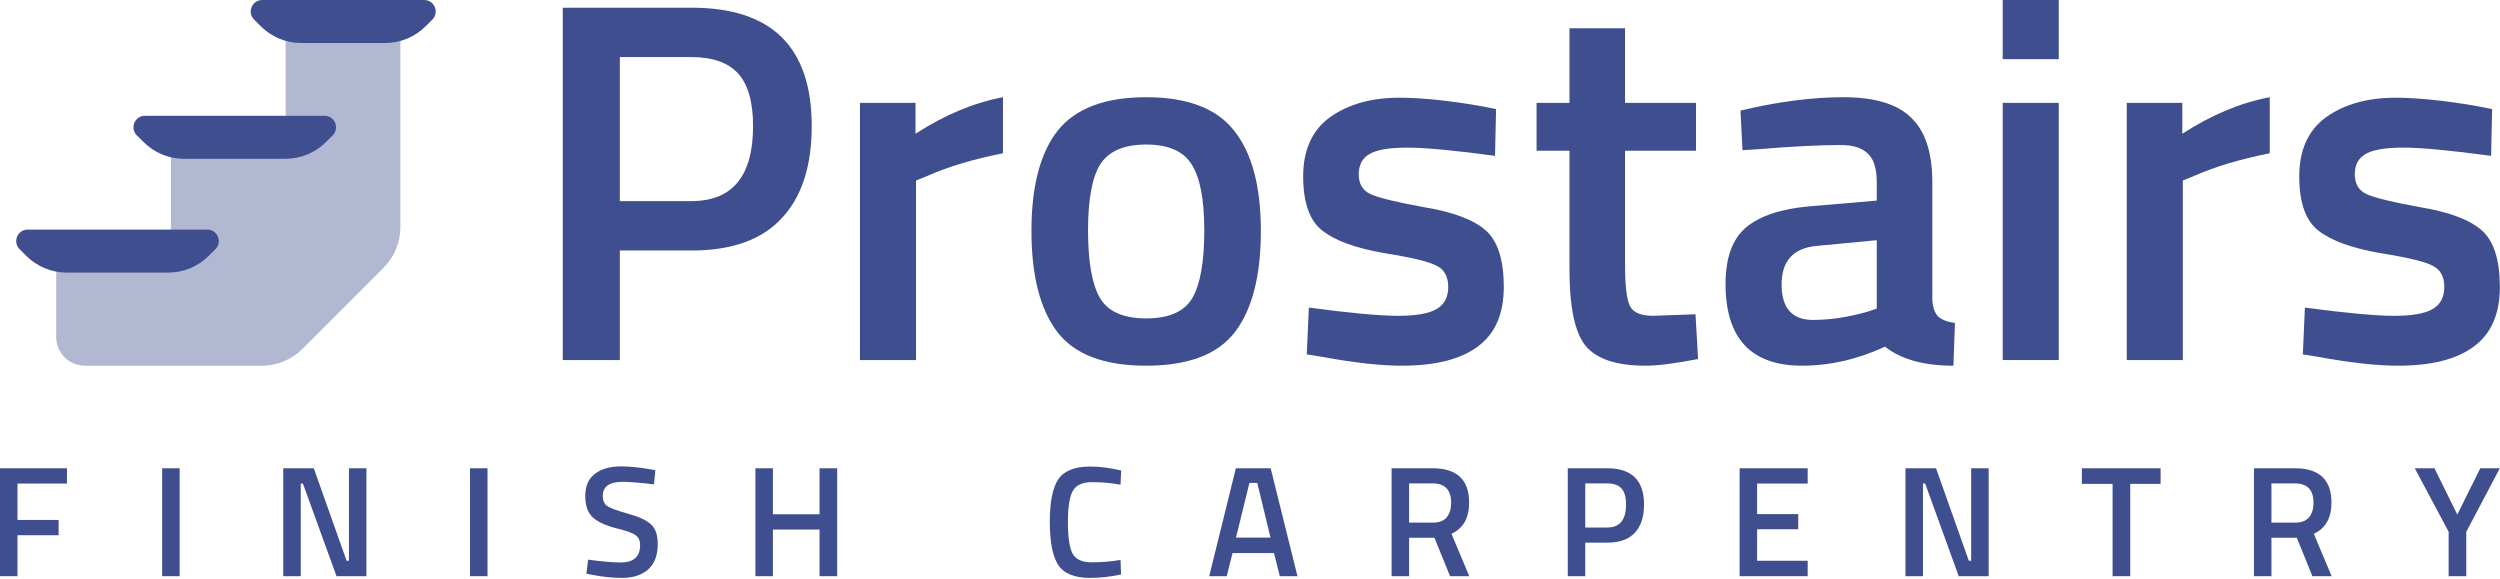
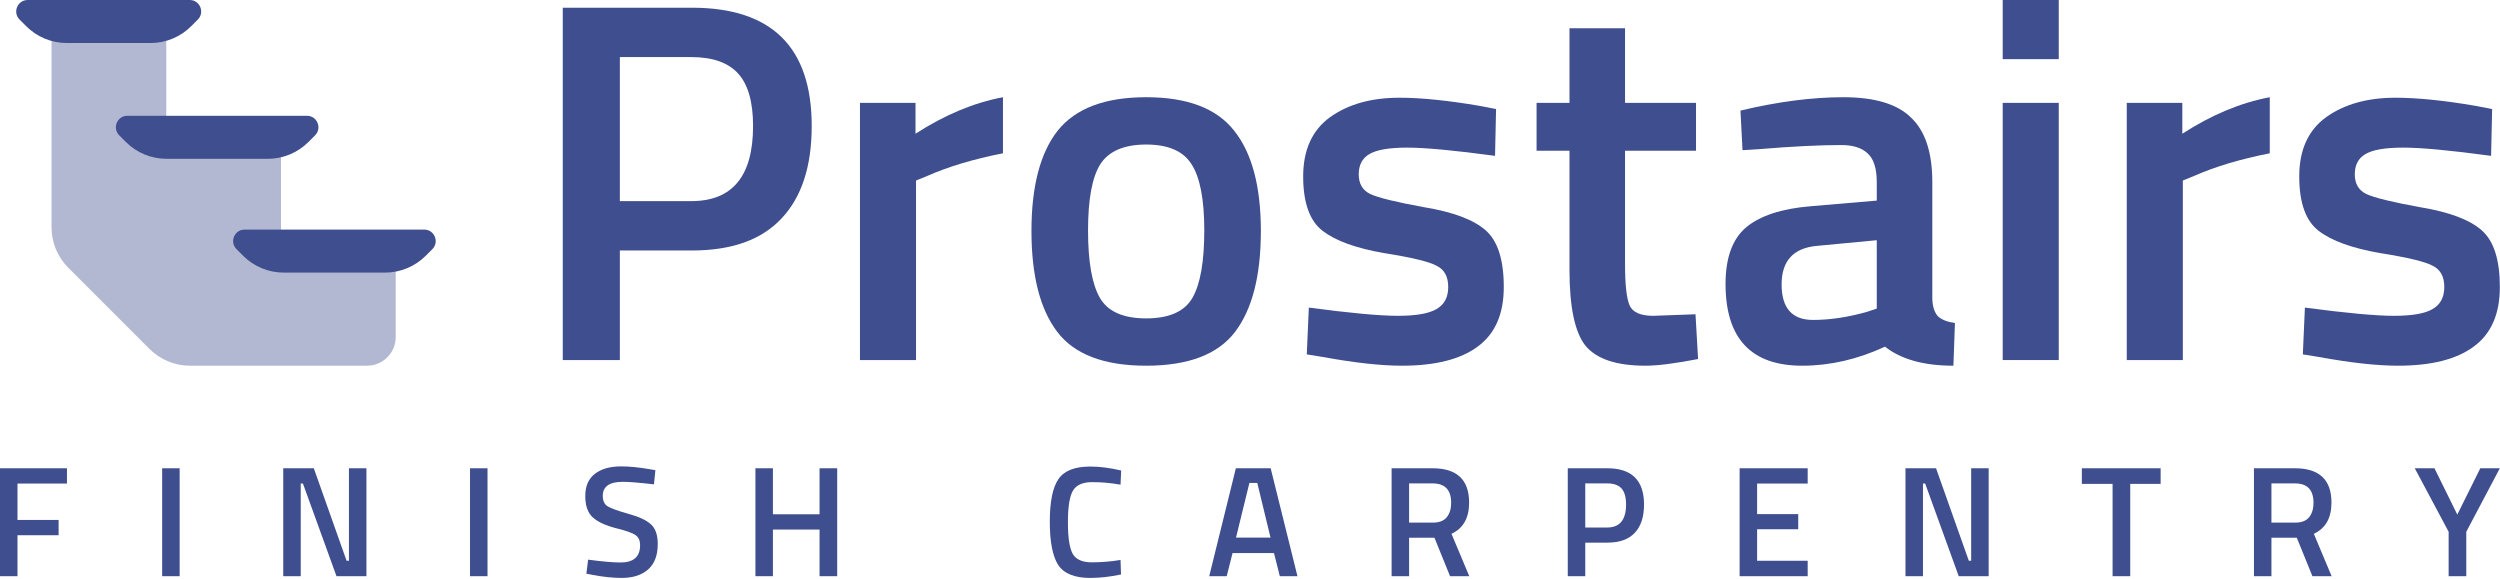
<svg xmlns="http://www.w3.org/2000/svg" viewBox="0 0 4358 1008" fill="none">
  <path d="M0 1004.42V816.296H116.72V842.935H30.484V906.376H102.164V933.015H30.484V1004.42H0Z" fill="#3E4E8E" />
  <path d="M282.68 1004.42V816.296H313.165V1004.42H282.68Z" fill="#3E4E8E" />
  <path d="M493.752 1004.42V816.296H547.031L604.155 977.506H608.275V816.296H638.759V1004.42H586.579L528.081 842.935H524.237V1004.42H493.752Z" fill="#3E4E8E" />
  <path d="M819.344 1004.42V816.296H849.829V1004.42H819.344Z" fill="#3E4E8E" />
  <path d="M1085.62 839.914C1062.36 839.914 1050.74 848.062 1050.74 864.357C1050.74 872.779 1053.49 878.821 1058.98 882.483C1064.47 885.961 1076.55 890.355 1095.23 895.665C1114.09 900.791 1127.36 907.017 1135.05 914.34C1142.74 921.481 1146.59 932.832 1146.59 948.395C1146.59 968.168 1140.91 982.999 1129.56 992.886C1118.39 1002.59 1103.1 1007.44 1083.69 1007.44C1068.13 1007.44 1050.92 1005.61 1032.06 1001.95L1022.18 1000.03L1025.2 975.584C1049.91 978.879 1068.77 980.527 1081.77 980.527C1104.48 980.527 1115.83 970.457 1115.83 950.317C1115.83 942.444 1113.26 936.677 1108.14 933.015C1103.01 929.17 1091.48 925.051 1073.53 920.657C1055.59 916.079 1042.23 909.854 1033.44 901.982C1024.65 894.109 1020.25 881.659 1020.25 864.631C1020.25 847.604 1025.75 834.788 1036.73 826.182C1047.9 817.394 1063.28 813 1082.87 813C1096.97 813 1113.63 814.648 1132.85 817.943L1142.47 819.591L1139.99 844.308C1114.36 841.379 1096.24 839.914 1085.62 839.914Z" fill="#3E4E8E" />
  <path d="M1428.63 1004.42V923.128H1347.34V1004.42H1316.85V816.296H1347.34V896.489H1428.63V816.296H1459.39V1004.42H1428.63Z" fill="#3E4E8E" />
  <path d="M1900.59 1007.44C1873.13 1007.44 1854.45 999.843 1844.56 984.647C1834.86 969.45 1830.01 944.458 1830.01 909.671C1830.01 874.884 1834.95 850.167 1844.84 835.52C1854.72 820.69 1873.31 813.275 1900.59 813.275C1916.88 813.275 1934.83 815.563 1954.42 820.141L1953.32 844.858C1936.84 841.928 1920.36 840.463 1903.88 840.463C1887.41 840.463 1876.24 845.407 1870.38 855.294C1864.52 864.997 1861.59 883.398 1861.59 910.495C1861.59 937.409 1864.43 955.81 1870.1 965.697C1875.78 975.401 1886.86 980.252 1903.34 980.252C1919.81 980.252 1936.47 978.879 1953.32 976.133L1954.14 1001.4C1935.28 1005.43 1917.43 1007.44 1900.59 1007.44Z" fill="#3E4E8E" />
  <path d="M2107.92 1004.42L2154.34 816.296H2215.03L2261.72 1004.42H2230.96L2220.8 964.049H2148.57L2138.41 1004.42H2107.92ZM2177.95 841.837L2154.61 937.135H2214.76L2191.69 841.837H2177.95Z" fill="#3E4E8E" />
  <path d="M2456.33 937.409V1004.42H2425.85V816.296H2497.25C2539.73 816.296 2560.97 836.252 2560.97 876.166C2560.97 902.897 2550.72 921.023 2530.21 930.544L2561.24 1004.42H2527.74L2500.55 937.409H2456.33ZM2529.66 876.441C2529.66 853.921 2518.86 842.661 2497.25 842.661H2456.33V911.045H2497.8C2508.79 911.045 2516.84 907.932 2521.97 901.707C2527.1 895.299 2529.66 886.877 2529.66 876.441Z" fill="#3E4E8E" />
  <path d="M2801.87 945.923H2763.42V1004.42H2732.94V816.296H2801.87C2844.53 816.296 2865.86 837.351 2865.86 879.462C2865.86 901.066 2860.46 917.544 2849.65 928.896C2839.04 940.247 2823.11 945.923 2801.87 945.923ZM2763.42 919.558H2801.59C2823.56 919.558 2834.55 906.193 2834.55 879.462C2834.55 866.645 2831.9 857.308 2826.59 851.449C2821.28 845.59 2812.95 842.661 2801.59 842.661H2763.42V919.558Z" fill="#3E4E8E" />
  <path d="M3032.51 1004.42V816.296H3151.15V842.935H3063V896.214H3134.68V922.579H3063V977.506H3151.15V1004.42H3032.51Z" fill="#3E4E8E" />
  <path d="M3321.63 1004.42V816.296H3374.91L3432.03 977.506H3436.15V816.296H3466.64V1004.42H3414.46L3355.96 842.935H3352.11V1004.42H3321.63Z" fill="#3E4E8E" />
  <path d="M3629.1 843.484V816.296H3766.41V843.484H3713.41V1004.42H3682.65V843.484H3629.1Z" fill="#3E4E8E" />
  <path d="M3959.58 937.409V1004.42H3929.1V816.296H4000.5C4042.98 816.296 4064.22 836.252 4064.22 876.166C4064.22 902.897 4053.96 921.023 4033.46 930.544L4064.49 1004.42H4030.99L4003.8 937.409H3959.58ZM4032.91 876.441C4032.91 853.921 4022.11 842.661 4000.5 842.661H3959.58V911.045H4001.05C4012.04 911.045 4020.09 907.932 4025.22 901.707C4030.35 895.299 4032.91 886.877 4032.91 876.441Z" fill="#3E4E8E" />
  <path d="M4299.22 1004.42H4268.46V926.973L4209.42 816.296H4243.75L4283.57 897.038L4323.67 816.296H4357.72L4299.22 926.973V1004.42Z" fill="#3E4E8E" />
  <path d="M1206.05 436.656H1080.53V627.637H981V13.449H1206.05C1345.33 13.449 1414.97 82.191 1414.97 219.673C1414.97 290.207 1397.33 344.005 1362.07 381.065C1327.4 418.126 1275.39 436.656 1206.05 436.656ZM1080.53 350.58H1205.16C1276.89 350.58 1312.75 306.944 1312.75 219.673C1312.75 177.831 1304.08 147.345 1286.75 128.217C1269.41 109.089 1242.22 99.525 1205.16 99.525H1080.53V350.58Z" fill="#3E4E8E" />
  <path d="M1499.09 627.637V179.325H1595.92V233.122C1646.73 200.246 1697.54 179.026 1748.35 169.462V267.194C1696.94 277.356 1653.01 290.506 1616.55 306.646L1596.82 314.715V627.637H1499.09Z" fill="#3E4E8E" />
  <path d="M1843.77 227.743C1874.85 188.889 1926.26 169.462 1997.99 169.462C2069.72 169.462 2120.83 188.889 2151.31 227.743C2182.39 266.596 2197.94 324.877 2197.94 402.584C2197.94 480.292 2182.99 538.871 2153.11 578.323C2123.22 617.774 2071.51 637.5 1997.99 637.5C1924.47 637.5 1872.76 617.774 1842.87 578.323C1812.99 538.871 1798.04 480.292 1798.04 402.584C1798.04 324.877 1813.28 266.596 1843.77 227.743ZM1917.29 519.146C1931.04 543.056 1957.94 555.011 1997.99 555.011C2038.04 555.011 2064.94 543.056 2078.69 519.146C2092.43 495.236 2099.31 456.083 2099.31 401.688C2099.31 347.293 2091.84 308.738 2076.89 286.023C2062.55 263.309 2036.25 251.951 1997.99 251.951C1959.73 251.951 1933.13 263.309 1918.19 286.023C1903.84 308.738 1896.67 347.293 1896.67 401.688C1896.67 456.083 1903.54 495.236 1917.29 519.146Z" fill="#3E4E8E" />
  <path d="M2606.15 271.677C2535.61 262.113 2484.5 257.331 2452.82 257.331C2421.14 257.331 2399.03 261.217 2386.47 268.987C2374.52 276.16 2368.54 287.816 2368.54 303.956C2368.54 320.095 2375.12 331.452 2388.27 338.027C2402.01 344.603 2433.69 352.373 2483.31 361.34C2533.52 369.708 2569.09 383.158 2590.01 401.688C2610.93 420.218 2621.39 453.094 2621.39 500.316C2621.39 547.539 2606.15 582.208 2575.66 604.325C2545.77 626.442 2501.84 637.5 2443.86 637.5C2407.39 637.5 2361.37 632.419 2305.78 622.257L2277.98 617.774L2281.57 536.181C2353.3 545.745 2405 550.527 2436.68 550.527C2468.36 550.527 2490.78 546.642 2503.93 538.871C2517.68 531.101 2524.55 518.249 2524.55 500.316C2524.55 482.384 2517.98 470.13 2504.83 463.555C2492.27 456.382 2461.49 448.91 2412.47 441.139C2364.06 432.771 2328.49 419.919 2305.78 402.584C2283.06 385.25 2271.7 353.569 2271.7 307.542C2271.7 261.515 2287.25 227.145 2318.33 204.43C2350.01 181.716 2390.36 170.359 2439.37 170.359C2477.63 170.359 2524.55 175.141 2580.14 184.705L2607.94 190.084L2606.15 271.677Z" fill="#3E4E8E" />
  <path d="M2956.5 262.711H2832.77V459.968C2832.77 496.431 2835.46 520.64 2840.84 532.595C2846.22 544.55 2859.97 550.527 2882.08 550.527L2955.6 547.838L2960.09 625.844C2920.04 633.615 2889.55 637.5 2868.63 637.5C2817.82 637.5 2782.86 625.844 2763.73 602.532C2745.2 579.219 2735.93 535.285 2735.93 470.728V262.711H2678.55V179.325H2735.93V49.314H2832.77V179.325H2956.5V262.711Z" fill="#3E4E8E" />
-   <path d="M3368.41 317.405V521.835C3369.01 534.986 3372.29 544.849 3378.27 551.424C3384.85 557.402 3394.71 561.287 3407.86 563.08L3405.17 637.5C3353.76 637.5 3314.01 626.442 3285.92 604.325C3238.1 626.442 3189.98 637.5 3141.56 637.5C3052.5 637.5 3007.97 589.979 3007.97 494.937C3007.97 449.508 3019.92 416.632 3043.83 396.308C3068.34 375.985 3105.7 363.731 3155.91 359.546L3271.57 349.684V317.405C3271.57 293.495 3266.19 276.758 3255.43 267.194C3245.27 257.63 3230.03 252.848 3209.71 252.848C3171.45 252.848 3123.63 255.239 3066.25 260.021L3037.56 261.814L3033.97 192.774C3099.12 177.233 3158.9 169.462 3213.29 169.462C3268.29 169.462 3307.74 181.417 3331.65 205.327C3356.16 228.639 3368.41 265.999 3368.41 317.405ZM3167.57 428.587C3126.32 432.173 3105.7 454.589 3105.7 495.833C3105.7 537.078 3123.93 557.7 3160.39 557.7C3190.28 557.7 3221.96 552.918 3255.43 543.354L3271.57 537.975V418.724L3167.57 428.587Z" fill="#3E4E8E" />
+   <path d="M3368.41 317.405V521.836C3369.01 534.986 3372.29 544.849 3378.27 551.424C3384.85 557.402 3394.71 561.287 3407.86 563.08L3405.17 637.5C3353.76 637.5 3314.01 626.442 3285.92 604.325C3238.1 626.442 3189.98 637.5 3141.56 637.5C3052.5 637.5 3007.97 589.979 3007.97 494.937C3007.97 449.508 3019.92 416.632 3043.83 396.308C3068.34 375.985 3105.7 363.731 3155.91 359.546L3271.57 349.684V317.405C3271.57 293.495 3266.19 276.758 3255.43 267.194C3245.27 257.63 3230.03 252.848 3209.71 252.848C3171.45 252.848 3123.63 255.239 3066.25 260.021L3037.56 261.814L3033.97 192.774C3099.12 177.233 3158.9 169.462 3213.29 169.462C3268.29 169.462 3307.74 181.417 3331.65 205.327C3356.16 228.639 3368.41 265.999 3368.41 317.405ZM3167.57 428.587C3126.32 432.173 3105.7 454.589 3105.7 495.833C3105.7 537.078 3123.93 557.7 3160.39 557.7C3190.28 557.7 3221.96 552.918 3255.43 543.354L3271.57 537.975V418.724L3167.57 428.587Z" fill="#3E4E8E" />
  <path d="M3491.1 627.637V179.325H3588.83V627.637H3491.1ZM3491.1 103.112V0H3588.83V103.112H3491.1Z" fill="#3E4E8E" />
  <path d="M3707.38 627.637V179.325H3804.21V233.122C3855.02 200.246 3905.83 179.026 3956.64 169.462V267.194C3905.23 277.356 3861.3 290.506 3824.83 306.646L3805.11 314.715V627.637H3707.38Z" fill="#3E4E8E" />
  <path d="M4342.48 271.677C4271.95 262.113 4220.84 257.331 4189.16 257.331C4157.48 257.331 4135.36 261.217 4122.81 268.987C4110.85 276.16 4104.87 287.816 4104.87 303.956C4104.87 320.095 4111.45 331.452 4124.6 338.027C4138.35 344.603 4170.03 352.373 4219.64 361.34C4269.85 369.708 4305.42 383.158 4326.34 401.688C4347.26 420.218 4357.72 453.094 4357.72 500.316C4357.72 547.539 4342.48 582.208 4311.99 604.325C4282.11 626.442 4238.17 637.5 4180.19 637.5C4143.73 637.5 4097.7 632.419 4042.11 622.257L4014.32 617.774L4017.9 536.181C4089.63 545.745 4141.34 550.527 4173.02 550.527C4204.7 550.527 4227.11 546.642 4240.26 538.871C4254.01 531.101 4260.89 518.249 4260.89 500.316C4260.89 482.384 4254.31 470.13 4241.16 463.555C4228.61 456.382 4197.82 448.91 4148.81 441.139C4100.39 432.771 4064.82 419.919 4042.11 402.584C4019.4 385.25 4008.04 353.569 4008.04 307.542C4008.04 261.515 4023.58 227.145 4054.66 204.43C4086.34 181.716 4126.69 170.359 4175.71 170.359C4213.96 170.359 4260.89 175.141 4316.48 184.705L4344.27 190.084L4342.48 271.677Z" fill="#3E4E8E" />
-   <path d="M97.95 437.5V587.5C97.95 615.114 120.336 637.5 147.95 637.5H456.529C483.05 637.5 508.486 626.964 527.239 608.211L668.661 466.789C687.414 448.036 697.95 422.6 697.95 396.079V37.5H497.95V237.5H297.95V437.5H97.95Z" fill="#B2B8D2" />
-   <path d="M539.037 201.825H279.412H252.697C234.879 201.825 225.955 223.368 238.555 235.967L250.123 247.536C268.877 266.289 294.312 276.825 320.834 276.825H497.616C524.138 276.825 549.573 266.289 568.327 247.536L579.895 235.967C592.495 223.368 583.571 201.825 565.753 201.825H539.037Z" fill="#3E4E8E" />
-   <path d="M334.625 400.2H75H48.284C30.466 400.2 21.543 421.743 34.142 434.342L45.711 445.911C64.464 464.664 89.9 475.2 116.421 475.2H293.204C319.725 475.2 345.161 464.664 363.914 445.911L375.483 434.342C388.082 421.743 379.159 400.2 361.341 400.2H334.625Z" fill="#3E4E8E" />
-   <path d="M712.775 0H483.825H457.109C439.291 0 430.368 21.543 442.967 34.142L454.536 45.711C473.289 64.464 498.725 75 525.246 75H671.354C697.875 75 723.311 64.464 742.064 45.711L753.633 34.142C766.232 21.543 757.309 0 739.491 0H712.775Z" fill="#3E4E8E" />
+   <path d="M689.825 437.5V587.5C689.825 615.114 667.439 637.5 639.825 637.5H331.246C304.725 637.5 279.289 626.964 260.536 608.211L119.114 466.789C100.361 448.036 89.825 422.6 89.825 396.079V37.5H289.825V237.5H489.825V437.5H689.825Z" fill="#B2B8D2" />
+   <path d="M248.737 201.825H508.362H535.078C552.896 201.825 561.82 223.368 549.22 235.967L537.652 247.536C518.898 266.289 493.463 276.825 466.941 276.825H290.159C263.637 276.825 238.202 266.289 219.448 247.536L207.88 235.967C195.28 223.368 204.204 201.825 222.022 201.825H248.737Z" fill="#3E4E8E" />
+   <path d="M453.15 400.2H712.775H739.491C757.309 400.2 766.232 421.743 753.633 434.342L742.064 445.911C723.311 464.664 697.875 475.2 671.354 475.2H494.571C468.05 475.2 442.614 464.664 423.861 445.911L412.292 434.342C399.693 421.743 408.616 400.2 426.434 400.2H453.15Z" fill="#3E4E8E" />
+   <path d="M75 0H303.95H330.666C348.484 0 357.407 21.543 344.808 34.142L333.239 45.711C314.486 64.464 289.05 75 262.529 75H116.421C89.9 75 64.464 64.464 45.711 45.711L34.142 34.142C21.543 21.543 30.466 0 48.284 0H75Z" fill="#3E4E8E" />
</svg>
